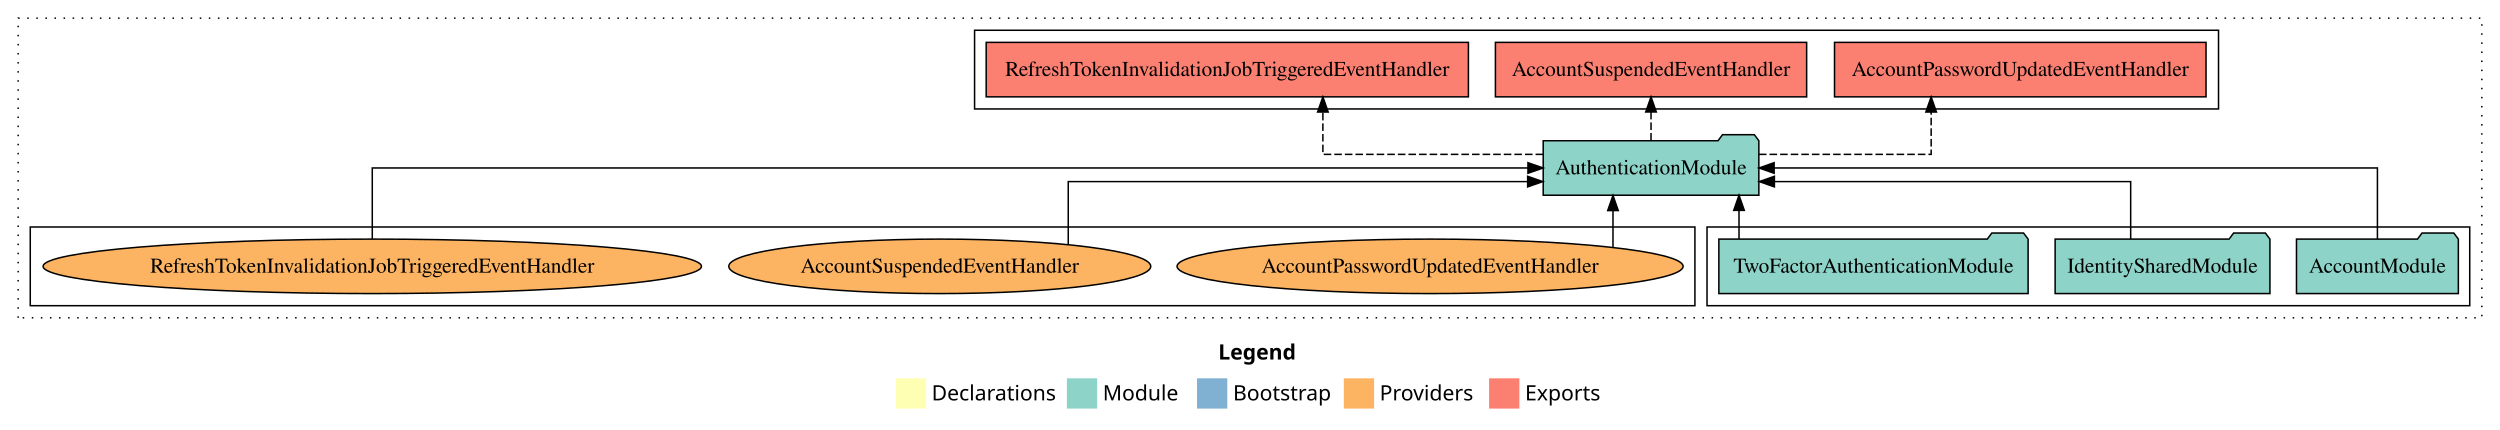
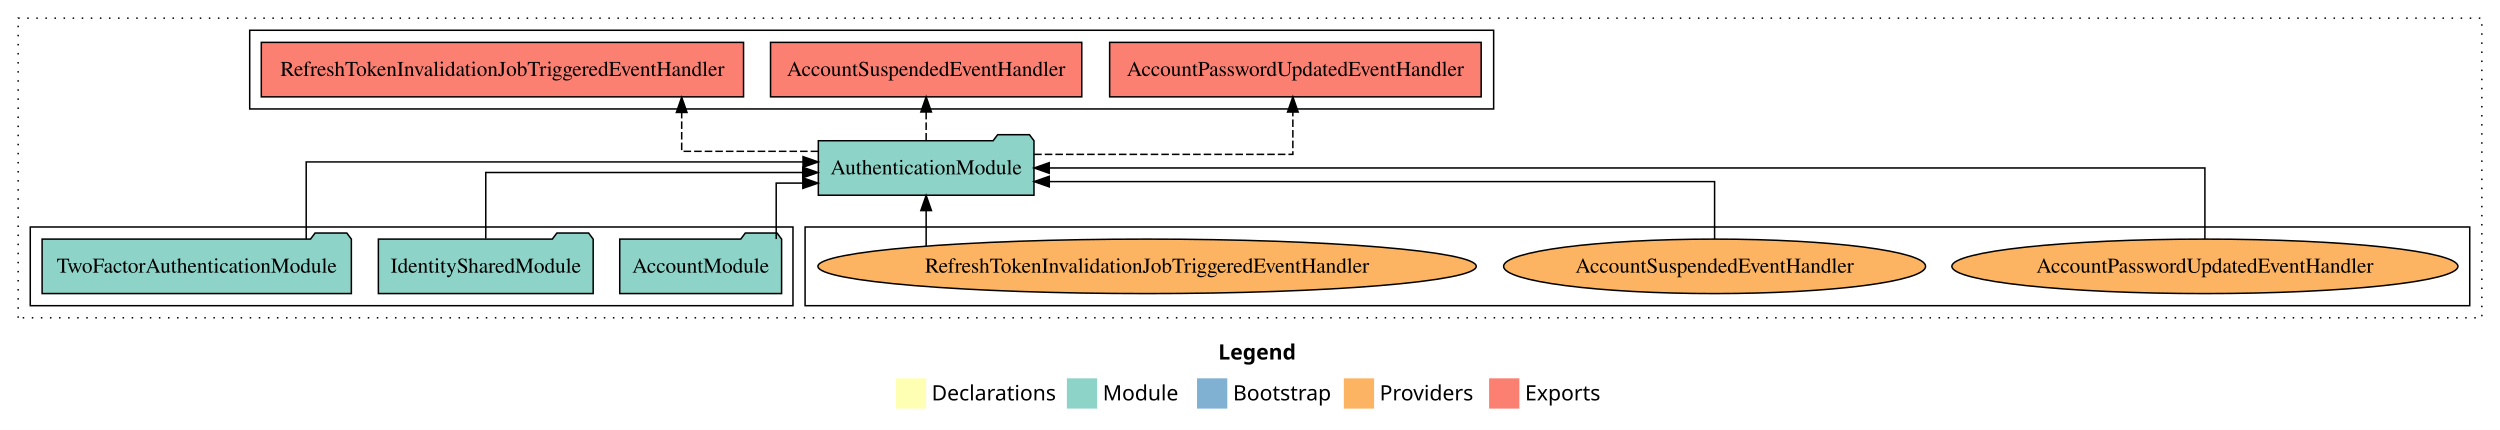
<svg xmlns="http://www.w3.org/2000/svg" width="1652pt" height="284pt" viewBox="0.00 0.00 1652.00 284.00">
  <g id="graph0" class="graph" transform="scale(1 1) rotate(0) translate(4 280)">
    <polygon fill="white" stroke="transparent" points="-4,4 -4,-280 1648,-280 1648,4 -4,4" />
    <text text-anchor="start" x="801.01" y="-42.4" font-family="Times-12" font-weight="bold" font-size="14.00">Legend</text>
    <polygon fill="#ffffb3" stroke="transparent" points="588,-10 588,-30 608,-30 608,-10 588,-10" />
    <text text-anchor="start" x="611.63" y="-15.4" font-family="Times-12" font-size="14.00">  Declarations</text>
    <polygon fill="#8dd3c7" stroke="transparent" points="701,-10 701,-30 721,-30 721,-10 701,-10" />
    <text text-anchor="start" x="724.73" y="-15.4" font-family="Times-12" font-size="14.00">  Module</text>
    <polygon fill="#80b1d3" stroke="transparent" points="787,-10 787,-30 807,-30 807,-10 787,-10" />
    <text text-anchor="start" x="810.78" y="-15.4" font-family="Times-12" font-size="14.00">  Bootstrap</text>
    <polygon fill="#fdb462" stroke="transparent" points="884,-10 884,-30 904,-30 904,-10 884,-10" />
    <text text-anchor="start" x="907.67" y="-15.4" font-family="Times-12" font-size="14.00">  Providers</text>
    <polygon fill="#fb8072" stroke="transparent" points="980,-10 980,-30 1000,-30 1000,-10 980,-10" />
    <text text-anchor="start" x="1003.73" y="-15.4" font-family="Times-12" font-size="14.00">  Exports</text>
    <g id="clust1" class="cluster">
      <polygon fill="none" stroke="black" stroke-dasharray="1,5" points="8,-70 8,-268 1636,-268 1636,-70 8,-70" />
    </g>
+     <g id="clust6" class="cluster">
+       <polygon fill="none" stroke="black" points="528,-78 528,-130 1628,-130 1628,-78 528,-78" />
+     </g>
    <g id="clust3" class="cluster">
-       <polygon fill="none" stroke="black" points="1124,-78 1124,-130 1628,-130 1628,-78 1124,-78" />
+       <polygon fill="none" stroke="black" points="16,-78 16,-130 520,-130 520,-78 16,-78" />
    </g>
    <g id="clust4" class="cluster">
-       <polygon fill="none" stroke="black" points="640,-208 640,-260 1462,-260 1462,-208 640,-208" />
-     </g>
-     <g id="clust6" class="cluster">
-       <polygon fill="none" stroke="black" points="16,-78 16,-130 1116,-130 1116,-78 16,-78" />
+       <polygon fill="none" stroke="black" points="161,-208 161,-260 983,-260 983,-208 161,-208" />
    </g>
    <g id="node1" class="node">
-       <polygon fill="#8dd3c7" stroke="black" points="1620.48,-122 1617.48,-126 1596.48,-126 1593.48,-122 1513.52,-122 1513.52,-86 1620.48,-86 1620.48,-122" />
-       <text text-anchor="middle" x="1567" y="-99.8" font-family="Times,serif" font-size="14.00">AccountModule</text>
+       <polygon fill="#8dd3c7" stroke="black" points="512.48,-122 509.48,-126 488.48,-126 485.48,-122 405.52,-122 405.52,-86 512.48,-86 512.48,-122" />
+       <text text-anchor="middle" x="459" y="-99.8" font-family="Times,serif" font-size="14.00">AccountModule</text>
    </g>
    <g id="node4" class="node">
-       <polygon fill="#8dd3c7" stroke="black" points="1158.25,-187 1155.25,-191 1134.25,-191 1131.25,-187 1015.75,-187 1015.75,-151 1158.25,-151 1158.25,-187" />
-       <text text-anchor="middle" x="1087" y="-164.8" font-family="Times,serif" font-size="14.00">AuthenticationModule</text>
+       <polygon fill="#8dd3c7" stroke="black" points="679.25,-187 676.25,-191 655.25,-191 652.25,-187 536.75,-187 536.75,-151 679.25,-151 679.25,-187" />
+       <text text-anchor="middle" x="608" y="-164.8" font-family="Times,serif" font-size="14.00">AuthenticationModule</text>
    </g>
    <g id="edge1" class="edge">
-       <path fill="none" stroke="black" d="M1567,-122.11C1567,-141.34 1567,-169 1567,-169 1567,-169 1168.34,-169 1168.34,-169" />
-       <polygon fill="black" stroke="black" points="1168.34,-165.5 1158.34,-169 1168.34,-172.5 1168.34,-165.5" />
+       <path fill="none" stroke="black" d="M508.91,-122.01C508.91,-138.05 508.91,-159 508.91,-159 508.91,-159 526.51,-159 526.51,-159" />
+       <polygon fill="black" stroke="black" points="526.51,-162.5 536.51,-159 526.51,-155.5 526.51,-162.5" />
    </g>
    <g id="node2" class="node">
-       <polygon fill="#8dd3c7" stroke="black" points="1495.97,-122 1492.97,-126 1471.97,-126 1468.97,-122 1354.03,-122 1354.03,-86 1495.97,-86 1495.97,-122" />
-       <text text-anchor="middle" x="1425" y="-99.8" font-family="Times,serif" font-size="14.00">IdentitySharedModule</text>
+       <polygon fill="#8dd3c7" stroke="black" points="387.97,-122 384.97,-126 363.97,-126 360.97,-122 246.03,-122 246.03,-86 387.97,-86 387.97,-122" />
+       <text text-anchor="middle" x="317" y="-99.8" font-family="Times,serif" font-size="14.00">IdentitySharedModule</text>
    </g>
    <g id="edge2" class="edge">
-       <path fill="none" stroke="black" d="M1403.95,-122.03C1403.95,-138.4 1403.95,-160 1403.95,-160 1403.95,-160 1168.52,-160 1168.52,-160" />
-       <polygon fill="black" stroke="black" points="1168.52,-156.5 1158.52,-160 1168.52,-163.5 1168.52,-156.5" />
+       <path fill="none" stroke="black" d="M317,-122.27C317,-140.56 317,-166 317,-166 317,-166 526.44,-166 526.44,-166" />
+       <polygon fill="black" stroke="black" points="526.44,-169.5 536.44,-166 526.44,-162.5 526.44,-169.5" />
    </g>
    <g id="node3" class="node">
-       <polygon fill="#8dd3c7" stroke="black" points="1336.18,-122 1333.18,-126 1312.18,-126 1309.18,-122 1131.82,-122 1131.82,-86 1336.18,-86 1336.18,-122" />
-       <text text-anchor="middle" x="1234" y="-99.8" font-family="Times,serif" font-size="14.00">TwoFactorAuthenticationModule</text>
+       <polygon fill="#8dd3c7" stroke="black" points="228.18,-122 225.18,-126 204.18,-126 201.18,-122 23.82,-122 23.82,-86 228.18,-86 228.18,-122" />
+       <text text-anchor="middle" x="126" y="-99.8" font-family="Times,serif" font-size="14.00">TwoFactorAuthenticationModule</text>
    </g>
    <g id="edge3" class="edge">
-       <path fill="none" stroke="black" d="M1145.14,-122.11C1145.14,-122.11 1145.14,-140.99 1145.14,-140.99" />
-       <polygon fill="black" stroke="black" points="1141.64,-140.99 1145.14,-150.99 1148.64,-140.99 1141.64,-140.99" />
+       <path fill="none" stroke="black" d="M198.34,-122.13C198.34,-142.57 198.34,-173 198.34,-173 198.34,-173 526.64,-173 526.64,-173" />
+       <polygon fill="black" stroke="black" points="526.64,-176.5 536.64,-173 526.64,-169.5 526.64,-176.5" />
    </g>
    <g id="node5" class="node">
-       <polygon fill="#fb8072" stroke="black" points="1453.75,-252 1208.25,-252 1208.25,-216 1453.75,-216 1453.75,-252" />
-       <text text-anchor="middle" x="1331" y="-229.8" font-family="Times,serif" font-size="14.00">AccountPasswordUpdatedEventHandler </text>
+       <polygon fill="#fb8072" stroke="black" points="974.75,-252 729.25,-252 729.25,-216 974.75,-216 974.75,-252" />
+       <text text-anchor="middle" x="852" y="-229.8" font-family="Times,serif" font-size="14.00">AccountPasswordUpdatedEventHandler </text>
    </g>
    <g id="edge4" class="edge">
-       <path fill="none" stroke="black" stroke-dasharray="5,2" d="M1158.3,-178C1210.45,-178 1272.11,-178 1272.11,-178 1272.11,-178 1272.11,-205.97 1272.11,-205.97" />
-       <polygon fill="black" stroke="black" points="1268.61,-205.97 1272.11,-215.97 1275.61,-205.97 1268.61,-205.97" />
+       <path fill="none" stroke="black" stroke-dasharray="5,2" d="M679.39,-178C750.87,-178 850.32,-178 850.32,-178 850.32,-178 850.32,-205.97 850.32,-205.97" />
+       <polygon fill="black" stroke="black" points="846.82,-205.97 850.32,-215.97 853.82,-205.97 846.82,-205.97" />
    </g>
    <g id="node6" class="node">
-       <polygon fill="#fb8072" stroke="black" points="1189.83,-252 984.17,-252 984.17,-216 1189.83,-216 1189.83,-252" />
-       <text text-anchor="middle" x="1087" y="-229.8" font-family="Times,serif" font-size="14.00">AccountSuspendedEventHandler </text>
+       <polygon fill="#fb8072" stroke="black" points="710.83,-252 505.17,-252 505.17,-216 710.83,-216 710.83,-252" />
+       <text text-anchor="middle" x="608" y="-229.8" font-family="Times,serif" font-size="14.00">AccountSuspendedEventHandler </text>
    </g>
    <g id="edge5" class="edge">
-       <path fill="none" stroke="black" stroke-dasharray="5,2" d="M1087,-187.11C1087,-187.11 1087,-205.99 1087,-205.99" />
-       <polygon fill="black" stroke="black" points="1083.5,-205.99 1087,-215.99 1090.5,-205.99 1083.5,-205.99" />
+       <path fill="none" stroke="black" stroke-dasharray="5,2" d="M608,-187.11C608,-187.11 608,-205.99 608,-205.99" />
+       <polygon fill="black" stroke="black" points="604.5,-205.99 608,-215.99 611.5,-205.99 604.5,-205.99" />
    </g>
    <g id="node7" class="node">
-       <polygon fill="#fb8072" stroke="black" points="966.33,-252 647.67,-252 647.67,-216 966.33,-216 966.33,-252" />
-       <text text-anchor="middle" x="807" y="-229.8" font-family="Times,serif" font-size="14.00">RefreshTokenInvalidationJobTriggeredEventHandler </text>
+       <polygon fill="#fb8072" stroke="black" points="487.33,-252 168.67,-252 168.67,-216 487.33,-216 487.33,-252" />
+       <text text-anchor="middle" x="328" y="-229.8" font-family="Times,serif" font-size="14.00">RefreshTokenInvalidationJobTriggeredEventHandler </text>
    </g>
    <g id="edge6" class="edge">
-       <path fill="none" stroke="black" stroke-dasharray="5,2" d="M1015.7,-178C952.5,-178 870.16,-178 870.16,-178 870.16,-178 870.16,-205.97 870.16,-205.97" />
-       <polygon fill="black" stroke="black" points="866.66,-205.97 870.16,-215.97 873.66,-205.97 866.66,-205.97" />
+       <path fill="none" stroke="black" stroke-dasharray="5,2" d="M536.68,-180C493.4,-180 446.46,-180 446.46,-180 446.46,-180 446.46,-205.72 446.46,-205.72" />
+       <polygon fill="black" stroke="black" points="442.96,-205.72 446.46,-215.72 449.96,-205.72 442.96,-205.72" />
    </g>
    <g id="node8" class="node">
-       <ellipse fill="#fdb462" stroke="black" cx="941" cy="-104" rx="167.2" ry="18" />
-       <text text-anchor="middle" x="941" y="-99.8" font-family="Times,serif" font-size="14.00">AccountPasswordUpdatedEventHandler</text>
+       <ellipse fill="#fdb462" stroke="black" cx="1453" cy="-104" rx="167.2" ry="18" />
+       <text text-anchor="middle" x="1453" y="-99.8" font-family="Times,serif" font-size="14.00">AccountPasswordUpdatedEventHandler</text>
    </g>
    <g id="edge7" class="edge">
-       <path fill="none" stroke="black" d="M1061.86,-116.53C1061.86,-116.53 1061.86,-140.85 1061.86,-140.85" />
-       <polygon fill="black" stroke="black" points="1058.36,-140.85 1061.86,-150.85 1065.36,-140.85 1058.36,-140.85" />
+       <path fill="none" stroke="black" d="M1453,-122.11C1453,-141.34 1453,-169 1453,-169 1453,-169 689.32,-169 689.32,-169" />
+       <polygon fill="black" stroke="black" points="689.32,-165.5 679.32,-169 689.32,-172.5 689.32,-165.5" />
    </g>
    <g id="node9" class="node">
-       <ellipse fill="#fdb462" stroke="black" cx="617" cy="-104" rx="139.43" ry="18" />
-       <text text-anchor="middle" x="617" y="-99.8" font-family="Times,serif" font-size="14.00">AccountSuspendedEventHandler</text>
+       <ellipse fill="#fdb462" stroke="black" cx="1129" cy="-104" rx="139.43" ry="18" />
+       <text text-anchor="middle" x="1129" y="-99.8" font-family="Times,serif" font-size="14.00">AccountSuspendedEventHandler</text>
    </g>
    <g id="edge8" class="edge">
-       <path fill="none" stroke="black" d="M701.9,-118.42C701.9,-135.01 701.9,-160 701.9,-160 701.9,-160 1005.47,-160 1005.47,-160" />
-       <polygon fill="black" stroke="black" points="1005.47,-163.5 1015.47,-160 1005.47,-156.5 1005.47,-163.5" />
+       <path fill="none" stroke="black" d="M1129,-122.03C1129,-138.4 1129,-160 1129,-160 1129,-160 689.35,-160 689.35,-160" />
+       <polygon fill="black" stroke="black" points="689.35,-156.5 679.35,-160 689.35,-163.5 689.35,-156.5" />
    </g>
    <g id="node10" class="node">
-       <ellipse fill="#fdb462" stroke="black" cx="242" cy="-104" rx="217.52" ry="18" />
-       <text text-anchor="middle" x="242" y="-99.8" font-family="Times,serif" font-size="14.00">RefreshTokenInvalidationJobTriggeredEventHandler</text>
+       <ellipse fill="#fdb462" stroke="black" cx="754" cy="-104" rx="217.52" ry="18" />
+       <text text-anchor="middle" x="754" y="-99.8" font-family="Times,serif" font-size="14.00">RefreshTokenInvalidationJobTriggeredEventHandler</text>
    </g>
    <g id="edge9" class="edge">
-       <path fill="none" stroke="black" d="M242,-122.11C242,-141.34 242,-169 242,-169 242,-169 1005.68,-169 1005.68,-169" />
-       <polygon fill="black" stroke="black" points="1005.68,-172.5 1015.68,-169 1005.68,-165.5 1005.68,-172.5" />
+       <path fill="none" stroke="black" d="M608,-117.47C608,-117.47 608,-140.86 608,-140.86" />
+       <polygon fill="black" stroke="black" points="604.5,-140.86 608,-150.86 611.5,-140.86 604.5,-140.86" />
    </g>
  </g>
</svg>
